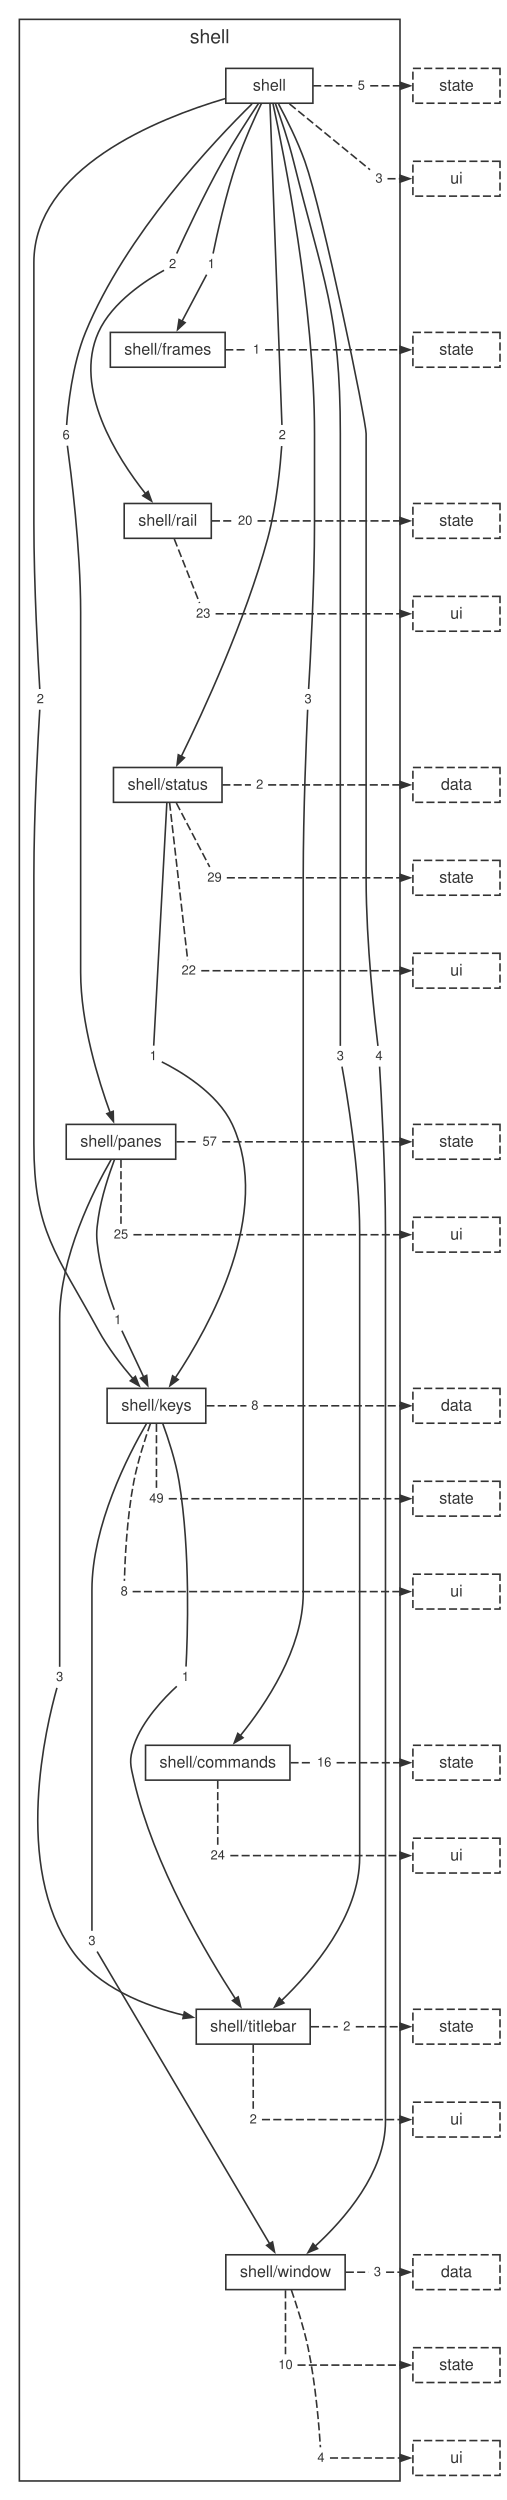
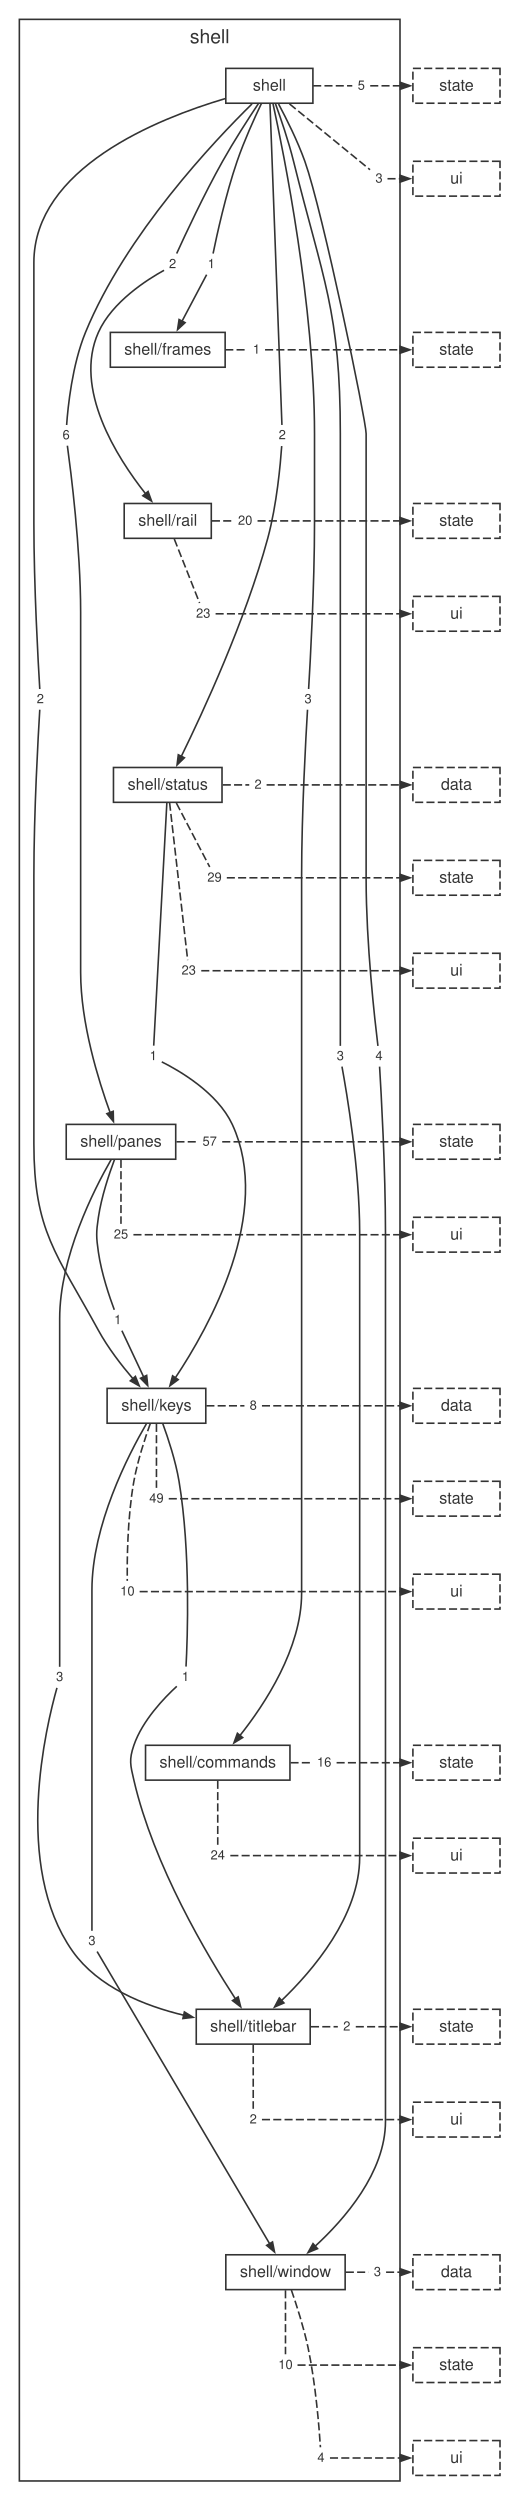
<svg xmlns="http://www.w3.org/2000/svg" width="314pt" height="1550pt" viewBox="0.00 0.00 314.00 1550.00">
  <style>svg { color: #333333; } @media (prefers-color-scheme: dark) { svg { color: #cccccc; background: #1e1e1e; } }</style>
  <g id="graph0" class="graph" transform="scale(1 1) rotate(0) translate(4 1546.2)">
    <g id="clust1" class="cluster">
      <polygon fill="none" stroke="currentColor" points="8,-8 8,-1534.2 244,-1534.2 244,-8 8,-8" />
      <text fill="currentColor" xml:space="preserve" text-anchor="middle" x="126" y="-1519.4" font-family="Helvetica,Arial,sans-serif" font-size="12.00">shell</text>
    </g>
    <g id="node1" class="node">
      <polygon fill="none" stroke="currentColor" points="190,-1503.8 136,-1503.8 136,-1482.2 190,-1482.2 190,-1503.8" />
      <text fill="currentColor" xml:space="preserve" text-anchor="middle" x="163" y="-1490" font-family="Helvetica,Arial,sans-serif" font-size="10.00">shell</text>
    </g>
    <g id="node2" class="node">
      <polygon fill="none" stroke="currentColor" points="135.59,-1340.12 64.41,-1340.12 64.41,-1318.52 135.59,-1318.52 135.59,-1340.12" />
      <text fill="currentColor" xml:space="preserve" text-anchor="middle" x="100" y="-1326.32" font-family="Helvetica,Arial,sans-serif" font-size="10.00">shell/frames</text>
    </g>
    <g id="node10" class="node">
      <polygon fill="none" stroke="none" points="192.1,-1118.84 181.9,-1118.84 181.9,-1106.36 192.1,-1106.36 192.1,-1118.84" />
      <text fill="currentColor" xml:space="preserve" text-anchor="middle" x="187" y="-1110.2" font-family="Helvetica,Arial,sans-serif" font-size="8.00">3</text>
    </g>
    <g id="edge9" class="edge">
      <path fill="none" stroke="currentColor" d="M165.29,-1481.78C171.98,-1451.03 191,-1356.6 191,-1277.28 191,-1277.28 191,-1277.28 191,-1222.24 191,-1182.6 188.31,-1134.89 187.34,-1119.02" />
    </g>
    <g id="node11" class="node">
      <polygon fill="none" stroke="none" points="132.1,-1388.6 121.9,-1388.6 121.9,-1376.12 132.1,-1376.12 132.1,-1388.6" />
      <text fill="currentColor" xml:space="preserve" text-anchor="middle" x="127" y="-1379.96" font-family="Helvetica,Arial,sans-serif" font-size="8.00">1</text>
    </g>
    <g id="edge11" class="edge">
      <path fill="none" stroke="currentColor" d="M158.07,-1482C153.69,-1472.85 147.34,-1458.84 143,-1446.2 135.91,-1425.54 130.38,-1400.11 128.11,-1389" />
    </g>
    <g id="node12" class="node">
      <polygon fill="none" stroke="none" points="26.1,-1118.84 15.9,-1118.84 15.9,-1106.36 26.1,-1106.36 26.1,-1118.84" />
      <text fill="currentColor" xml:space="preserve" text-anchor="middle" x="21" y="-1110.2" font-family="Helvetica,Arial,sans-serif" font-size="8.00">2</text>
    </g>
    <g id="edge13" class="edge">
      <path fill="none" stroke="currentColor" d="M135.54,-1485.05C93.25,-1472.52 17,-1441.81 17,-1383.36 17,-1383.36 17,-1383.36 17,-1222.24 17,-1182.6 19.69,-1134.89 20.66,-1119.02" />
    </g>
    <g id="node13" class="node">
      <polygon fill="none" stroke="none" points="42.1,-1282.52 31.9,-1282.52 31.9,-1270.04 42.1,-1270.04 42.1,-1282.52" />
      <text fill="currentColor" xml:space="preserve" text-anchor="middle" x="37" y="-1273.88" font-family="Helvetica,Arial,sans-serif" font-size="8.00">6</text>
    </g>
    <g id="edge15" class="edge">
      <path fill="none" stroke="currentColor" d="M152.26,-1481.79C128.97,-1458.93 73.9,-1400.82 49,-1340.12 40.74,-1319.98 38.09,-1293.84 37.31,-1282.7" />
    </g>
    <g id="node14" class="node">
      <polygon fill="none" stroke="none" points="108.1,-1388.6 97.9,-1388.6 97.9,-1376.12 108.1,-1376.12 108.1,-1388.6" />
      <text fill="currentColor" xml:space="preserve" text-anchor="middle" x="103" y="-1379.96" font-family="Helvetica,Arial,sans-serif" font-size="8.00">2</text>
    </g>
    <g id="edge17" class="edge">
      <path fill="none" stroke="currentColor" d="M156.24,-1482C150.15,-1472.85 141.09,-1458.84 134,-1446.2 122.45,-1425.62 110.6,-1400.14 105.54,-1389.01" />
    </g>
    <g id="node15" class="node">
      <polygon fill="none" stroke="none" points="176.1,-1282.52 165.9,-1282.52 165.9,-1270.04 176.1,-1270.04 176.1,-1282.52" />
      <text fill="currentColor" xml:space="preserve" text-anchor="middle" x="171" y="-1273.88" font-family="Helvetica,Arial,sans-serif" font-size="8.00">2</text>
    </g>
    <g id="edge19" class="edge">
      <path fill="none" stroke="currentColor" d="M163.38,-1481.93C164.78,-1444.12 169.73,-1311.33 170.8,-1282.73" />
    </g>
    <g id="node16" class="node">
      <polygon fill="none" stroke="none" points="212.1,-897.56 201.9,-897.56 201.9,-885.08 212.1,-885.08 212.1,-897.56" />
      <text fill="currentColor" xml:space="preserve" text-anchor="middle" x="207" y="-888.92" font-family="Helvetica,Arial,sans-serif" font-size="8.00">3</text>
    </g>
    <g id="edge21" class="edge">
      <path fill="none" stroke="currentColor" d="M166.77,-1481.94C170.1,-1472.74 174.9,-1458.71 178,-1446.2 196.35,-1372.27 207,-1353.45 207,-1277.28 207,-1277.28 207,-1277.28 207,-1000.96 207,-961.35 207,-913.62 207,-897.75" />
    </g>
    <g id="node17" class="node">
      <polygon fill="none" stroke="none" points="236.1,-897.56 225.9,-897.56 225.9,-885.08 236.1,-885.08 236.1,-897.56" />
      <text fill="currentColor" xml:space="preserve" text-anchor="middle" x="231" y="-888.92" font-family="Helvetica,Arial,sans-serif" font-size="8.00">4</text>
    </g>
    <g id="edge23" class="edge">
      <path fill="none" stroke="currentColor" d="M168.71,-1481.72C173.58,-1472.61 180.49,-1458.83 185,-1446.2 196.07,-1415.2 223,-1285.58 223,-1277.28 223,-1277.28 223,-1277.28 223,-1000.96 223,-961.24 228.38,-913.58 230.32,-897.74" />
    </g>
    <g id="node18" class="node">
      <polygon fill="none" stroke="none" points="225.1,-1499.24 214.9,-1499.24 214.9,-1486.76 225.1,-1486.76 225.1,-1499.24" />
      <text fill="currentColor" xml:space="preserve" text-anchor="middle" x="220" y="-1490.6" font-family="Helvetica,Arial,sans-serif" font-size="8.00">5</text>
    </g>
    <g id="edge25" class="edge">
      <path fill="none" stroke="currentColor" stroke-dasharray="5,2" d="M190.16,-1493C198.24,-1493 206.33,-1493 214.41,-1493" />
    </g>
    <g id="node19" class="node">
      <polygon fill="none" stroke="none" points="236.1,-1441.64 225.9,-1441.64 225.9,-1429.16 236.1,-1429.16 236.1,-1441.64" />
      <text fill="currentColor" xml:space="preserve" text-anchor="middle" x="231" y="-1433" font-family="Helvetica,Arial,sans-serif" font-size="8.00">3</text>
    </g>
    <g id="edge27" class="edge">
      <path fill="none" stroke="currentColor" stroke-dasharray="5,2" d="M175.47,-1481.8C190.35,-1469.64 214.57,-1449.84 225.42,-1440.96" />
    </g>
    <g id="node3" class="node">
      <polygon fill="none" stroke="currentColor" points="127,-1234.04 73,-1234.04 73,-1212.44 127,-1212.44 127,-1234.04" />
      <text fill="currentColor" xml:space="preserve" text-anchor="middle" x="100" y="-1220.24" font-family="Helvetica,Arial,sans-serif" font-size="10.00">shell/rail</text>
    </g>
    <g id="node20" class="node">
      <polygon fill="none" stroke="none" points="160.1,-1335.56 149.9,-1335.56 149.9,-1323.08 160.1,-1323.08 160.1,-1335.56" />
      <text fill="currentColor" xml:space="preserve" text-anchor="middle" x="155" y="-1326.92" font-family="Helvetica,Arial,sans-serif" font-size="8.00">1</text>
    </g>
    <g id="edge29" class="edge">
      <path fill="none" stroke="currentColor" stroke-dasharray="5,2" d="M135.66,-1329.32C140.3,-1329.32 144.93,-1329.32 149.56,-1329.32" />
    </g>
    <g id="node4" class="node">
      <polygon fill="none" stroke="currentColor" points="133.65,-1070.36 66.35,-1070.36 66.35,-1048.76 133.65,-1048.76 133.65,-1070.36" />
      <text fill="currentColor" xml:space="preserve" text-anchor="middle" x="100" y="-1056.56" font-family="Helvetica,Arial,sans-serif" font-size="10.00">shell/status</text>
    </g>
    <g id="node21" class="node">
      <polygon fill="none" stroke="none" points="155.33,-1229.48 140.67,-1229.48 140.67,-1217 155.33,-1217 155.33,-1229.48" />
      <text fill="currentColor" xml:space="preserve" text-anchor="middle" x="148" y="-1220.84" font-family="Helvetica,Arial,sans-serif" font-size="8.00">20</text>
    </g>
    <g id="edge31" class="edge">
      <path fill="none" stroke="currentColor" stroke-dasharray="5,2" d="M127.38,-1223.24C131.67,-1223.24 135.97,-1223.24 140.27,-1223.24" />
    </g>
    <g id="node22" class="node">
      <polygon fill="none" stroke="none" points="129.33,-1171.88 114.67,-1171.88 114.67,-1159.4 129.33,-1159.4 129.33,-1171.88" />
      <text fill="currentColor" xml:space="preserve" text-anchor="middle" x="122" y="-1163.24" font-family="Helvetica,Arial,sans-serif" font-size="8.00">23</text>
    </g>
    <g id="edge33" class="edge">
      <path fill="none" stroke="currentColor" stroke-dasharray="5,2" d="M104.04,-1212.04C108.65,-1200.38 116.04,-1181.7 119.74,-1172.35" />
    </g>
    <g id="node5" class="node">
      <polygon fill="none" stroke="currentColor" points="104.94,-849.08 37.06,-849.08 37.06,-827.48 104.94,-827.48 104.94,-849.08" />
      <text fill="currentColor" xml:space="preserve" text-anchor="middle" x="71" y="-835.28" font-family="Helvetica,Arial,sans-serif" font-size="10.00">shell/panes</text>
    </g>
    <g id="node23" class="node">
      <polygon fill="none" stroke="none" points="96.1,-897.56 85.9,-897.56 85.9,-885.08 96.1,-885.08 96.1,-897.56" />
      <text fill="currentColor" xml:space="preserve" text-anchor="middle" x="91" y="-888.92" font-family="Helvetica,Arial,sans-serif" font-size="8.00">1</text>
    </g>
    <g id="edge35" class="edge">
      <path fill="none" stroke="currentColor" d="M99.46,-1048.66C97.78,-1017.48 92.61,-921.99 91.3,-897.89" />
    </g>
    <g id="node24" class="node">
-       <polygon fill="none" stroke="none" points="162.1,-1065.8 151.9,-1065.8 151.9,-1053.32 162.1,-1053.32 162.1,-1065.8" />
-       <text fill="currentColor" xml:space="preserve" text-anchor="middle" x="157" y="-1057.16" font-family="Helvetica,Arial,sans-serif" font-size="8.00">2</text>
+       <polygon fill="none" stroke="none" points="161.1,-1065.8 150.9,-1065.8 150.9,-1053.32 161.1,-1053.32 161.1,-1065.8" />
+       <text fill="currentColor" xml:space="preserve" text-anchor="middle" x="156" y="-1057.16" font-family="Helvetica,Arial,sans-serif" font-size="8.00">2</text>
    </g>
    <g id="edge37" class="edge">
-       <path fill="none" stroke="currentColor" stroke-dasharray="5,2" d="M133.84,-1059.56C139.75,-1059.56 145.66,-1059.56 151.57,-1059.56" />
+       <path fill="none" stroke="currentColor" stroke-dasharray="5,2" d="M134.12,-1059.56C139.59,-1059.56 145.06,-1059.56 150.53,-1059.56" />
    </g>
    <g id="node25" class="node">
      <polygon fill="none" stroke="none" points="136.33,-1008.2 121.67,-1008.2 121.67,-995.72 136.33,-995.72 136.33,-1008.2" />
      <text fill="currentColor" xml:space="preserve" text-anchor="middle" x="129" y="-999.56" font-family="Helvetica,Arial,sans-serif" font-size="8.00">29</text>
    </g>
    <g id="edge39" class="edge">
      <path fill="none" stroke="currentColor" stroke-dasharray="5,2" d="M105.32,-1048.36C111.4,-1036.7 121.15,-1018.02 126.02,-1008.67" />
    </g>
    <g id="node26" class="node">
      <polygon fill="none" stroke="none" points="120.33,-950.6 105.67,-950.6 105.67,-938.12 120.33,-938.12 120.33,-950.6" />
-       <text fill="currentColor" xml:space="preserve" text-anchor="middle" x="113" y="-941.96" font-family="Helvetica,Arial,sans-serif" font-size="8.00">22</text>
+       <text fill="currentColor" xml:space="preserve" text-anchor="middle" x="113" y="-941.96" font-family="Helvetica,Arial,sans-serif" font-size="8.00">23</text>
    </g>
    <g id="edge41" class="edge">
      <path fill="none" stroke="currentColor" stroke-dasharray="5,2" d="M101.15,-1048.51C103.81,-1025.36 110.3,-968.83 112.36,-950.91" />
    </g>
    <g id="node6" class="node">
      <polygon fill="none" stroke="currentColor" points="123.59,-685.4 62.41,-685.4 62.41,-663.8 123.59,-663.8 123.59,-685.4" />
      <text fill="currentColor" xml:space="preserve" text-anchor="middle" x="93" y="-671.6" font-family="Helvetica,Arial,sans-serif" font-size="10.00">shell/keys</text>
    </g>
    <g id="node27" class="node">
      <polygon fill="none" stroke="none" points="74.1,-733.88 63.9,-733.88 63.9,-721.4 74.1,-721.4 74.1,-733.88" />
      <text fill="currentColor" xml:space="preserve" text-anchor="middle" x="69" y="-725.24" font-family="Helvetica,Arial,sans-serif" font-size="8.00">1</text>
    </g>
    <g id="edge43" class="edge">
      <path fill="none" stroke="currentColor" d="M67,-827.29C63.57,-818.15 58.89,-804.14 57,-791.48 55.58,-781.99 55.65,-779.38 57,-769.88 58.87,-756.74 63.94,-741.93 66.86,-734.13" />
    </g>
    <g id="node28" class="node">
      <polygon fill="none" stroke="none" points="38.1,-512.6 27.9,-512.6 27.9,-500.12 38.1,-500.12 38.1,-512.6" />
      <text fill="currentColor" xml:space="preserve" text-anchor="middle" x="33" y="-503.96" font-family="Helvetica,Arial,sans-serif" font-size="8.00">3</text>
    </g>
    <g id="edge45" class="edge">
      <path fill="none" stroke="currentColor" d="M64.89,-827.21C54.15,-808.5 33,-766.8 33,-728.64 33,-728.64 33,-728.64 33,-616 33,-576.39 33,-528.66 33,-512.79" />
    </g>
    <g id="node29" class="node">
      <polygon fill="none" stroke="none" points="133.33,-844.52 118.67,-844.52 118.67,-832.04 133.33,-832.04 133.33,-844.52" />
      <text fill="currentColor" xml:space="preserve" text-anchor="middle" x="126" y="-835.88" font-family="Helvetica,Arial,sans-serif" font-size="8.00">57</text>
    </g>
    <g id="edge47" class="edge">
      <path fill="none" stroke="currentColor" stroke-dasharray="5,2" d="M105.38,-838.28C109.67,-838.28 113.97,-838.28 118.27,-838.28" />
    </g>
    <g id="node30" class="node">
      <polygon fill="none" stroke="none" points="78.33,-786.92 63.67,-786.92 63.67,-774.44 78.33,-774.44 78.33,-786.92" />
      <text fill="currentColor" xml:space="preserve" text-anchor="middle" x="71" y="-778.28" font-family="Helvetica,Arial,sans-serif" font-size="8.00">25</text>
    </g>
    <g id="edge49" class="edge">
      <path fill="none" stroke="currentColor" stroke-dasharray="5,2" d="M71,-827.08C71,-815.42 71,-796.74 71,-787.39" />
    </g>
    <g id="node7" class="node">
      <polygon fill="none" stroke="currentColor" points="175.77,-464.12 86.23,-464.12 86.23,-442.52 175.77,-442.52 175.77,-464.12" />
      <text fill="currentColor" xml:space="preserve" text-anchor="middle" x="131" y="-450.32" font-family="Helvetica,Arial,sans-serif" font-size="10.00">shell/commands</text>
    </g>
    <g id="node31" class="node">
      <polygon fill="none" stroke="none" points="116.1,-512.6 105.9,-512.6 105.9,-500.12 116.1,-500.12 116.1,-512.6" />
      <text fill="currentColor" xml:space="preserve" text-anchor="middle" x="111" y="-503.96" font-family="Helvetica,Arial,sans-serif" font-size="8.00">1</text>
    </g>
    <g id="edge51" class="edge">
      <path fill="none" stroke="currentColor" d="M96.9,-663.6C100.26,-654.44 104.9,-640.43 107,-627.8 114.28,-584.05 112.25,-530.16 111.33,-512.93" />
    </g>
    <g id="node32" class="node">
      <polygon fill="none" stroke="none" points="58.1,-348.92 47.9,-348.92 47.9,-336.44 58.1,-336.44 58.1,-348.92" />
      <text fill="currentColor" xml:space="preserve" text-anchor="middle" x="53" y="-340.28" font-family="Helvetica,Arial,sans-serif" font-size="8.00">3</text>
    </g>
    <g id="edge53" class="edge">
      <path fill="none" stroke="currentColor" d="M86.75,-663.42C75.5,-644.08 53,-600.42 53,-560.4 53,-560.4 53,-560.4 53,-452.32 53,-412.71 53,-364.98 53,-349.11" />
    </g>
    <g id="node33" class="node">
-       <polygon fill="none" stroke="none" points="159.1,-680.84 148.9,-680.84 148.9,-668.36 159.1,-668.36 159.1,-680.84" />
-       <text fill="currentColor" xml:space="preserve" text-anchor="middle" x="154" y="-672.2" font-family="Helvetica,Arial,sans-serif" font-size="8.00">8</text>
+       <polygon fill="none" stroke="none" points="158.1,-680.84 147.9,-680.84 147.9,-668.36 158.1,-668.36 158.1,-680.84" />
+       <text fill="currentColor" xml:space="preserve" text-anchor="middle" x="153" y="-672.2" font-family="Helvetica,Arial,sans-serif" font-size="8.00">8</text>
    </g>
    <g id="edge55" class="edge">
-       <path fill="none" stroke="currentColor" stroke-dasharray="5,2" d="M123.98,-674.6C132.26,-674.6 140.55,-674.6 148.84,-674.6" />
+       <path fill="none" stroke="currentColor" stroke-dasharray="5,2" d="M123.94,-674.6C131.81,-674.6 139.68,-674.6 147.55,-674.6" />
    </g>
    <g id="node34" class="node">
      <polygon fill="none" stroke="none" points="100.33,-623.24 85.67,-623.24 85.67,-610.76 100.33,-610.76 100.33,-623.24" />
      <text fill="currentColor" xml:space="preserve" text-anchor="middle" x="93" y="-614.6" font-family="Helvetica,Arial,sans-serif" font-size="8.00">49</text>
    </g>
    <g id="edge57" class="edge">
      <path fill="none" stroke="currentColor" stroke-dasharray="5,2" d="M93,-663.4C93,-651.74 93,-633.06 93,-623.71" />
    </g>
    <g id="node35" class="node">
-       <polygon fill="none" stroke="none" points="78.1,-565.64 67.9,-565.64 67.9,-553.16 78.1,-553.16 78.1,-565.64" />
-       <text fill="currentColor" xml:space="preserve" text-anchor="middle" x="73" y="-557" font-family="Helvetica,Arial,sans-serif" font-size="8.00">8</text>
+       <polygon fill="none" stroke="none" points="82.33,-565.64 67.67,-565.64 67.67,-553.16 82.33,-553.16 82.33,-565.64" />
+       <text fill="currentColor" xml:space="preserve" text-anchor="middle" x="75" y="-557" font-family="Helvetica,Arial,sans-serif" font-size="8.00">10</text>
    </g>
    <g id="edge59" class="edge">
-       <path fill="none" stroke="currentColor" stroke-dasharray="5,2" d="M89.27,-663.57C86.02,-654.39 81.45,-640.37 79,-627.8 74.59,-605.2 73.42,-577.7 73.11,-566.05" />
+       <path fill="none" stroke="currentColor" stroke-dasharray="5,2" d="M89.18,-663.58C85.87,-654.42 81.27,-640.4 79,-627.8 74.93,-605.19 74.75,-577.69 74.89,-566.05" />
    </g>
    <g id="node8" class="node">
      <polygon fill="none" stroke="currentColor" points="188.32,-300.44 117.68,-300.44 117.68,-278.84 188.32,-278.84 188.32,-300.44" />
      <text fill="currentColor" xml:space="preserve" text-anchor="middle" x="153" y="-286.64" font-family="Helvetica,Arial,sans-serif" font-size="10.00">shell/titlebar</text>
    </g>
    <g id="node36" class="node">
      <polygon fill="none" stroke="none" points="204.33,-459.56 189.67,-459.56 189.67,-447.08 204.33,-447.08 204.33,-459.56" />
      <text fill="currentColor" xml:space="preserve" text-anchor="middle" x="197" y="-450.92" font-family="Helvetica,Arial,sans-serif" font-size="8.00">16</text>
    </g>
    <g id="edge61" class="edge">
      <path fill="none" stroke="currentColor" stroke-dasharray="5,2" d="M176.12,-453.32C180.58,-453.32 185.04,-453.32 189.5,-453.32" />
    </g>
    <g id="node37" class="node">
      <polygon fill="none" stroke="none" points="138.33,-401.96 123.67,-401.96 123.67,-389.48 138.33,-389.48 138.33,-401.96" />
      <text fill="currentColor" xml:space="preserve" text-anchor="middle" x="131" y="-393.32" font-family="Helvetica,Arial,sans-serif" font-size="8.00">24</text>
    </g>
    <g id="edge63" class="edge">
      <path fill="none" stroke="currentColor" stroke-dasharray="5,2" d="M131,-442.12C131,-430.46 131,-411.78 131,-402.43" />
    </g>
    <g id="node9" class="node">
      <polygon fill="none" stroke="currentColor" points="209.99,-148.24 136.01,-148.24 136.01,-126.64 209.99,-126.64 209.99,-148.24" />
      <text fill="currentColor" xml:space="preserve" text-anchor="middle" x="173" y="-134.44" font-family="Helvetica,Arial,sans-serif" font-size="10.00">shell/window</text>
    </g>
    <g id="node38" class="node">
      <polygon fill="none" stroke="none" points="216.1,-295.88 205.9,-295.88 205.9,-283.4 216.1,-283.4 216.1,-295.88" />
      <text fill="currentColor" xml:space="preserve" text-anchor="middle" x="211" y="-287.24" font-family="Helvetica,Arial,sans-serif" font-size="8.00">2</text>
    </g>
    <g id="edge65" class="edge">
      <path fill="none" stroke="currentColor" stroke-dasharray="5,2" d="M188.8,-289.64C194.35,-289.64 199.9,-289.64 205.45,-289.64" />
    </g>
    <g id="node39" class="node">
      <polygon fill="none" stroke="none" points="158.1,-238.28 147.9,-238.28 147.9,-225.8 158.1,-225.8 158.1,-238.28" />
      <text fill="currentColor" xml:space="preserve" text-anchor="middle" x="153" y="-229.64" font-family="Helvetica,Arial,sans-serif" font-size="8.00">2</text>
    </g>
    <g id="edge67" class="edge">
      <path fill="none" stroke="currentColor" stroke-dasharray="5,2" d="M153,-278.44C153,-266.78 153,-248.1 153,-238.75" />
    </g>
    <g id="node40" class="node">
      <polygon fill="none" stroke="none" points="235.1,-143.68 224.9,-143.68 224.9,-131.2 235.1,-131.2 235.1,-143.68" />
      <text fill="currentColor" xml:space="preserve" text-anchor="middle" x="230" y="-135.04" font-family="Helvetica,Arial,sans-serif" font-size="8.00">3</text>
    </g>
    <g id="edge69" class="edge">
      <path fill="none" stroke="currentColor" stroke-dasharray="5,2" d="M210.41,-137.44C215.1,-137.44 219.79,-137.44 224.49,-137.44" />
    </g>
    <g id="node41" class="node">
      <polygon fill="none" stroke="none" points="180.33,-86.08 165.67,-86.08 165.67,-73.6 180.33,-73.6 180.33,-86.08" />
      <text fill="currentColor" xml:space="preserve" text-anchor="middle" x="173" y="-77.44" font-family="Helvetica,Arial,sans-serif" font-size="8.00">10</text>
    </g>
    <g id="edge71" class="edge">
      <path fill="none" stroke="currentColor" stroke-dasharray="5,2" d="M173,-126.24C173,-114.58 173,-95.9 173,-86.55" />
    </g>
    <g id="node42" class="node">
      <polygon fill="none" stroke="none" points="200.1,-28.48 189.9,-28.48 189.9,-16 200.1,-16 200.1,-28.48" />
      <text fill="currentColor" xml:space="preserve" text-anchor="middle" x="195" y="-19.84" font-family="Helvetica,Arial,sans-serif" font-size="8.00">4</text>
    </g>
    <g id="edge73" class="edge">
      <path fill="none" stroke="currentColor" stroke-dasharray="5,2" d="M176.64,-126.39C179.83,-117.2 184.36,-103.17 187,-90.64 191.76,-68.04 193.92,-40.54 194.67,-28.89" />
    </g>
    <g id="edge10" class="edge">
-       <path fill="none" stroke="currentColor" d="M186.74,-1106.18C186.02,-1090.3 184,-1042.58 184,-1002.96 184,-1002.96 184,-1002.96 184,-558.4 184,-524 160.73,-489.49 145.02,-470.12" />
-       <polygon fill="currentColor" stroke="currentColor" points="146.66,-468.8 141.2,-465.54 143.44,-471.49 146.66,-468.8" />
+       <path fill="none" stroke="currentColor" d="M186.66,-1106.18C185.69,-1090.31 183,-1042.6 183,-1002.96 183,-1002.96 183,-1002.96 183,-558.4 183,-524.13 160.17,-489.58 144.76,-470.16" />
+       <polygon fill="currentColor" stroke="currentColor" points="146.44,-468.9 141.02,-465.58 143.19,-471.56 146.44,-468.9" />
    </g>
    <g id="edge12" class="edge">
      <path fill="none" stroke="currentColor" d="M124.11,-1375.9C120.49,-1369.04 114.1,-1356.98 108.81,-1346.98" />
      <polygon fill="currentColor" stroke="currentColor" points="110.74,-1346.14 106.08,-1341.82 107.03,-1348.1 110.74,-1346.14" />
    </g>
    <g id="edge14" class="edge">
      <path fill="none" stroke="currentColor" d="M20.66,-1106.18C19.69,-1090.31 17,-1042.6 17,-1002.96 17,-1002.96 17,-1002.96 17,-837.28 17,-782.8 30.91,-769.23 57,-721.4 62.9,-710.58 71.34,-699.68 78.57,-691.23" />
      <polygon fill="currentColor" stroke="currentColor" points="79.95,-692.84 82.33,-686.94 76.8,-690.07 79.95,-692.84" />
    </g>
    <g id="edge16" class="edge">
      <path fill="none" stroke="currentColor" d="M37.77,-1269.87C39.94,-1254.03 46,-1206.38 46,-1166.64 46,-1166.64 46,-1166.64 46,-943.36 46,-911.91 56.92,-876.56 64.33,-856.21" />
      <polygon fill="currentColor" stroke="currentColor" points="66.2,-857.2 66.34,-850.84 62.27,-855.72 66.2,-857.2" />
    </g>
    <g id="edge18" class="edge">
      <path fill="none" stroke="currentColor" d="M97.71,-1378.62C87.53,-1373.01 65.48,-1359.12 57,-1340.12 41.41,-1305.2 68.37,-1262.73 86.19,-1240.15" />
      <polygon fill="currentColor" stroke="currentColor" points="87.81,-1241.49 89.98,-1235.51 84.56,-1238.83 87.81,-1241.49" />
    </g>
    <g id="edge20" class="edge">
      <path fill="none" stroke="currentColor" d="M170.66,-1269.64C169.88,-1258.52 167.6,-1233.07 162,-1212.44 148.17,-1161.47 121.85,-1104.65 108.38,-1077.2" />
      <polygon fill="currentColor" stroke="currentColor" points="110.32,-1076.37 105.77,-1071.93 106.55,-1078.24 110.32,-1076.37" />
    </g>
    <g id="edge22" class="edge">
      <path fill="none" stroke="currentColor" d="M208.02,-884.92C210.93,-869.11 219,-821.53 219,-781.68 219,-781.68 219,-781.68 219,-394.72 219,-358.34 189.89,-324.38 170.34,-305.67" />
      <polygon fill="currentColor" stroke="currentColor" points="172.04,-304.38 166.21,-301.83 169.18,-307.46 172.04,-304.38" />
    </g>
    <g id="edge24" class="edge">
      <path fill="none" stroke="currentColor" d="M231.34,-884.9C232.31,-869.03 235,-821.32 235,-781.68 235,-781.68 235,-781.68 235,-231.04 235,-199.3 209.55,-170.22 191.26,-153.42" />
      <polygon fill="currentColor" stroke="currentColor" points="192.86,-152.03 186.98,-149.62 190.07,-155.17 192.86,-152.03" />
    </g>
    <g id="node43" class="node">
      <polygon fill="none" stroke="currentColor" stroke-dasharray="5,2" points="306,-1503.8 252,-1503.8 252,-1482.2 306,-1482.2 306,-1503.8" />
      <text fill="currentColor" xml:space="preserve" text-anchor="middle" x="279" y="-1490" font-family="Helvetica,Arial,sans-serif" font-size="10.00">state</text>
    </g>
    <g id="edge26" class="edge">
      <path fill="none" stroke="currentColor" stroke-dasharray="5,2" d="M225.53,-1493C231.84,-1493 238.14,-1493 244.45,-1493" />
      <polygon fill="currentColor" stroke="currentColor" points="244.33,-1495.1 250.33,-1493 244.33,-1490.9 244.33,-1495.1" />
    </g>
    <g id="node44" class="node">
      <polygon fill="none" stroke="currentColor" stroke-dasharray="5,2" points="306,-1446.2 252,-1446.2 252,-1424.6 306,-1424.6 306,-1446.2" />
      <text fill="currentColor" xml:space="preserve" text-anchor="middle" x="279" y="-1432.4" font-family="Helvetica,Arial,sans-serif" font-size="10.00">ui</text>
    </g>
    <g id="edge28" class="edge">
      <path fill="none" stroke="currentColor" stroke-dasharray="5,2" d="M236.25,-1435.4C238.97,-1435.4 241.69,-1435.4 244.41,-1435.4" />
      <polygon fill="currentColor" stroke="currentColor" points="244.1,-1437.5 250.1,-1435.4 244.1,-1433.3 244.1,-1437.5" />
    </g>
    <g id="node45" class="node">
      <polygon fill="none" stroke="currentColor" stroke-dasharray="5,2" points="306,-1340.12 252,-1340.12 252,-1318.52 306,-1318.52 306,-1340.12" />
      <text fill="currentColor" xml:space="preserve" text-anchor="middle" x="279" y="-1326.32" font-family="Helvetica,Arial,sans-serif" font-size="10.00">state</text>
    </g>
    <g id="edge30" class="edge">
      <path fill="none" stroke="currentColor" stroke-dasharray="5,2" d="M160.33,-1329.32C188.27,-1329.32 216.22,-1329.32 244.16,-1329.32" />
      <polygon fill="currentColor" stroke="currentColor" points="244.14,-1331.42 250.14,-1329.32 244.14,-1327.22 244.14,-1331.42" />
    </g>
    <g id="node46" class="node">
      <polygon fill="none" stroke="currentColor" stroke-dasharray="5,2" points="306,-1234.04 252,-1234.04 252,-1212.44 306,-1212.44 306,-1234.04" />
      <text fill="currentColor" xml:space="preserve" text-anchor="middle" x="279" y="-1220.24" font-family="Helvetica,Arial,sans-serif" font-size="10.00">state</text>
    </g>
    <g id="edge32" class="edge">
      <path fill="none" stroke="currentColor" stroke-dasharray="5,2" d="M155.68,-1223.24C185.13,-1223.24 214.59,-1223.24 244.05,-1223.24" />
      <polygon fill="currentColor" stroke="currentColor" points="244.03,-1225.34 250.03,-1223.24 244.03,-1221.14 244.03,-1225.34" />
    </g>
    <g id="node47" class="node">
      <polygon fill="none" stroke="currentColor" stroke-dasharray="5,2" points="306,-1176.44 252,-1176.44 252,-1154.84 306,-1154.84 306,-1176.44" />
      <text fill="currentColor" xml:space="preserve" text-anchor="middle" x="279" y="-1162.64" font-family="Helvetica,Arial,sans-serif" font-size="10.00">ui</text>
    </g>
    <g id="edge34" class="edge">
      <path fill="none" stroke="currentColor" stroke-dasharray="5,2" d="M129.67,-1165.64C167.92,-1165.64 206.18,-1165.64 244.44,-1165.64" />
      <polygon fill="currentColor" stroke="currentColor" points="244.07,-1167.74 250.07,-1165.64 244.07,-1163.54 244.07,-1167.74" />
    </g>
    <g id="edge36" class="edge">
      <path fill="none" stroke="currentColor" d="M96.3,-887.84C106.97,-882.52 130.8,-868.84 140,-849.08 165.44,-794.41 125.69,-723.42 104.67,-691.9" />
      <polygon fill="currentColor" stroke="currentColor" points="106.47,-690.82 101.36,-687.05 103.01,-693.19 106.47,-690.82" />
    </g>
    <g id="node48" class="node">
      <polygon fill="none" stroke="currentColor" stroke-dasharray="5,2" points="306,-1070.36 252,-1070.36 252,-1048.76 306,-1048.76 306,-1070.36" />
      <text fill="currentColor" xml:space="preserve" text-anchor="middle" x="279" y="-1056.56" font-family="Helvetica,Arial,sans-serif" font-size="10.00">data</text>
    </g>
    <g id="edge38" class="edge">
-       <path fill="none" stroke="currentColor" stroke-dasharray="5,2" d="M162.24,-1059.56C189.6,-1059.56 216.95,-1059.56 244.3,-1059.56" />
-       <polygon fill="currentColor" stroke="currentColor" points="244.12,-1061.66 250.12,-1059.56 244.12,-1057.46 244.12,-1061.66" />
+       <path fill="none" stroke="currentColor" stroke-dasharray="5,2" d="M161.29,-1059.56C189,-1059.56 216.72,-1059.56 244.44,-1059.56" />
+       <polygon fill="currentColor" stroke="currentColor" points="244.36,-1061.66 250.36,-1059.56 244.36,-1057.46 244.36,-1061.66" />
    </g>
    <g id="node49" class="node">
      <polygon fill="none" stroke="currentColor" stroke-dasharray="5,2" points="306,-1012.76 252,-1012.76 252,-991.16 306,-991.16 306,-1012.76" />
      <text fill="currentColor" xml:space="preserve" text-anchor="middle" x="279" y="-998.96" font-family="Helvetica,Arial,sans-serif" font-size="10.00">state</text>
    </g>
    <g id="edge40" class="edge">
      <path fill="none" stroke="currentColor" stroke-dasharray="5,2" d="M136.62,-1001.96C172.6,-1001.96 208.57,-1001.96 244.55,-1001.96" />
      <polygon fill="currentColor" stroke="currentColor" points="244.23,-1004.06 250.23,-1001.96 244.23,-999.86 244.23,-1004.06" />
    </g>
    <g id="node50" class="node">
      <polygon fill="none" stroke="currentColor" stroke-dasharray="5,2" points="306,-955.16 252,-955.16 252,-933.56 306,-933.56 306,-955.16" />
      <text fill="currentColor" xml:space="preserve" text-anchor="middle" x="279" y="-941.36" font-family="Helvetica,Arial,sans-serif" font-size="10.00">ui</text>
    </g>
    <g id="edge42" class="edge">
      <path fill="none" stroke="currentColor" stroke-dasharray="5,2" d="M120.78,-944.36C161.98,-944.36 203.18,-944.36 244.38,-944.36" />
      <polygon fill="currentColor" stroke="currentColor" points="244.29,-946.46 250.29,-944.36 244.29,-942.26 244.29,-946.46" />
    </g>
    <g id="edge44" class="edge">
      <path fill="none" stroke="currentColor" d="M71.57,-721.18C74.76,-714.39 80.36,-702.49 85.03,-692.55" />
      <polygon fill="currentColor" stroke="currentColor" points="86.93,-693.45 87.58,-687.13 83.12,-691.67 86.93,-693.45" />
    </g>
    <g id="edge46" class="edge">
      <path fill="none" stroke="currentColor" d="M31.31,-499.72C24.8,-476.82 3.57,-389.44 41,-336.44 56.83,-314.03 85.66,-302.56 110.1,-296.71" />
      <polygon fill="currentColor" stroke="currentColor" points="110.32,-298.81 115.72,-295.46 109.41,-294.71 110.32,-298.81" />
    </g>
    <g id="node51" class="node">
      <polygon fill="none" stroke="currentColor" stroke-dasharray="5,2" points="306,-849.08 252,-849.08 252,-827.48 306,-827.48 306,-849.08" />
      <text fill="currentColor" xml:space="preserve" text-anchor="middle" x="279" y="-835.28" font-family="Helvetica,Arial,sans-serif" font-size="10.00">state</text>
    </g>
    <g id="edge48" class="edge">
      <path fill="none" stroke="currentColor" stroke-dasharray="5,2" d="M133.77,-838.28C170.64,-838.28 207.52,-838.28 244.39,-838.28" />
      <polygon fill="currentColor" stroke="currentColor" points="244.26,-840.38 250.26,-838.28 244.26,-836.18 244.26,-840.38" />
    </g>
    <g id="node52" class="node">
      <polygon fill="none" stroke="currentColor" stroke-dasharray="5,2" points="306,-791.48 252,-791.48 252,-769.88 306,-769.88 306,-791.48" />
      <text fill="currentColor" xml:space="preserve" text-anchor="middle" x="279" y="-777.68" font-family="Helvetica,Arial,sans-serif" font-size="10.00">ui</text>
    </g>
    <g id="edge50" class="edge">
      <path fill="none" stroke="currentColor" stroke-dasharray="5,2" d="M78.72,-780.68C133.88,-780.68 189.03,-780.68 244.19,-780.68" />
      <polygon fill="currentColor" stroke="currentColor" points="244.1,-782.78 250.1,-780.68 244.1,-778.58 244.1,-782.78" />
    </g>
    <g id="edge52" class="edge">
      <path fill="none" stroke="currentColor" d="M105.61,-500.69C97.96,-493.67 84.29,-479.55 79,-464.12 75.89,-455.04 76.84,-451.87 79,-442.52 91.22,-389.56 124.52,-333.7 141.98,-306.88" />
      <polygon fill="currentColor" stroke="currentColor" points="143.67,-308.13 145.22,-301.97 140.16,-305.82 143.67,-308.13" />
    </g>
    <g id="edge54" class="edge">
      <path fill="none" stroke="currentColor" d="M56.21,-336.24C71.6,-310.18 138.13,-197.51 163.3,-154.87" />
      <polygon fill="currentColor" stroke="currentColor" points="164.96,-156.19 166.2,-149.96 161.34,-154.05 164.96,-156.19" />
    </g>
    <g id="node53" class="node">
      <polygon fill="none" stroke="currentColor" stroke-dasharray="5,2" points="306,-685.4 252,-685.4 252,-663.8 306,-663.8 306,-685.4" />
      <text fill="currentColor" xml:space="preserve" text-anchor="middle" x="279" y="-671.6" font-family="Helvetica,Arial,sans-serif" font-size="10.00">data</text>
    </g>
    <g id="edge56" class="edge">
-       <path fill="none" stroke="currentColor" stroke-dasharray="5,2" d="M159.37,-674.6C187.8,-674.6 216.24,-674.6 244.67,-674.6" />
-       <polygon fill="currentColor" stroke="currentColor" points="244.38,-676.7 250.38,-674.6 244.38,-672.5 244.38,-676.7" />
+       <path fill="none" stroke="currentColor" stroke-dasharray="5,2" d="M158.41,-674.6C187.07,-674.6 215.73,-674.6 244.39,-674.6" />
+       <polygon fill="currentColor" stroke="currentColor" points="244.17,-676.7 250.17,-674.6 244.17,-672.5 244.17,-676.7" />
    </g>
    <g id="node54" class="node">
      <polygon fill="none" stroke="currentColor" stroke-dasharray="5,2" points="306,-627.8 252,-627.8 252,-606.2 306,-606.2 306,-627.8" />
      <text fill="currentColor" xml:space="preserve" text-anchor="middle" x="279" y="-614" font-family="Helvetica,Arial,sans-serif" font-size="10.00">state</text>
    </g>
    <g id="edge58" class="edge">
      <path fill="none" stroke="currentColor" stroke-dasharray="5,2" d="M100.63,-617C148.57,-617 196.51,-617 244.44,-617" />
      <polygon fill="currentColor" stroke="currentColor" points="244.31,-619.1 250.31,-617 244.31,-614.9 244.31,-619.1" />
    </g>
    <g id="node55" class="node">
      <polygon fill="none" stroke="currentColor" stroke-dasharray="5,2" points="306,-570.2 252,-570.2 252,-548.6 306,-548.6 306,-570.2" />
      <text fill="currentColor" xml:space="preserve" text-anchor="middle" x="279" y="-556.4" font-family="Helvetica,Arial,sans-serif" font-size="10.00">ui</text>
    </g>
    <g id="edge60" class="edge">
-       <path fill="none" stroke="currentColor" stroke-dasharray="5,2" d="M78.23,-559.4C133.52,-559.4 188.81,-559.4 244.1,-559.4" />
-       <polygon fill="currentColor" stroke="currentColor" points="244.04,-561.5 250.04,-559.4 244.04,-557.3 244.04,-561.5" />
+       <path fill="none" stroke="currentColor" stroke-dasharray="5,2" d="M82.57,-559.4C136.54,-559.4 190.52,-559.4 244.49,-559.4" />
+       <polygon fill="currentColor" stroke="currentColor" points="244.25,-561.5 250.25,-559.4 244.25,-557.3 244.25,-561.5" />
    </g>
    <g id="node56" class="node">
      <polygon fill="none" stroke="currentColor" stroke-dasharray="5,2" points="306,-464.12 252,-464.12 252,-442.52 306,-442.52 306,-464.12" />
      <text fill="currentColor" xml:space="preserve" text-anchor="middle" x="279" y="-450.32" font-family="Helvetica,Arial,sans-serif" font-size="10.00">state</text>
    </g>
    <g id="edge62" class="edge">
      <path fill="none" stroke="currentColor" stroke-dasharray="5,2" d="M204.69,-453.32C217.91,-453.32 231.14,-453.32 244.37,-453.32" />
      <polygon fill="currentColor" stroke="currentColor" points="244.2,-455.42 250.2,-453.32 244.2,-451.22 244.2,-455.42" />
    </g>
    <g id="node57" class="node">
      <polygon fill="none" stroke="currentColor" stroke-dasharray="5,2" points="306,-406.52 252,-406.52 252,-384.92 306,-384.92 306,-406.52" />
      <text fill="currentColor" xml:space="preserve" text-anchor="middle" x="279" y="-392.72" font-family="Helvetica,Arial,sans-serif" font-size="10.00">ui</text>
    </g>
    <g id="edge64" class="edge">
      <path fill="none" stroke="currentColor" stroke-dasharray="5,2" d="M138.8,-395.72C173.91,-395.72 209.02,-395.72 244.13,-395.72" />
      <polygon fill="currentColor" stroke="currentColor" points="244.1,-397.82 250.1,-395.72 244.1,-393.62 244.1,-397.82" />
    </g>
    <g id="node58" class="node">
      <polygon fill="none" stroke="currentColor" stroke-dasharray="5,2" points="306,-300.44 252,-300.44 252,-278.84 306,-278.84 306,-300.44" />
      <text fill="currentColor" xml:space="preserve" text-anchor="middle" x="279" y="-286.64" font-family="Helvetica,Arial,sans-serif" font-size="10.00">state</text>
    </g>
    <g id="edge66" class="edge">
      <path fill="none" stroke="currentColor" stroke-dasharray="5,2" d="M216.58,-289.64C225.81,-289.64 235.05,-289.64 244.28,-289.64" />
      <polygon fill="currentColor" stroke="currentColor" points="244.18,-291.74 250.18,-289.64 244.18,-287.54 244.18,-291.74" />
    </g>
    <g id="node59" class="node">
      <polygon fill="none" stroke="currentColor" stroke-dasharray="5,2" points="306,-242.84 252,-242.84 252,-221.24 306,-221.24 306,-242.84" />
      <text fill="currentColor" xml:space="preserve" text-anchor="middle" x="279" y="-229.04" font-family="Helvetica,Arial,sans-serif" font-size="10.00">ui</text>
    </g>
    <g id="edge68" class="edge">
      <path fill="none" stroke="currentColor" stroke-dasharray="5,2" d="M158.41,-232.04C187.07,-232.04 215.73,-232.04 244.39,-232.04" />
      <polygon fill="currentColor" stroke="currentColor" points="244.17,-234.14 250.17,-232.04 244.17,-229.94 244.17,-234.14" />
    </g>
    <g id="node60" class="node">
      <polygon fill="none" stroke="currentColor" stroke-dasharray="5,2" points="306,-148.24 252,-148.24 252,-126.64 306,-126.64 306,-148.24" />
      <text fill="currentColor" xml:space="preserve" text-anchor="middle" x="279" y="-134.44" font-family="Helvetica,Arial,sans-serif" font-size="10.00">data</text>
    </g>
    <g id="edge70" class="edge">
      <path fill="none" stroke="currentColor" stroke-dasharray="5,2" d="M235.36,-137.44C238.34,-137.44 241.33,-137.44 244.31,-137.44" />
      <polygon fill="currentColor" stroke="currentColor" points="244.21,-139.54 250.21,-137.44 244.21,-135.34 244.21,-139.54" />
    </g>
    <g id="node61" class="node">
      <polygon fill="none" stroke="currentColor" stroke-dasharray="5,2" points="306,-90.64 252,-90.64 252,-69.04 306,-69.04 306,-90.64" />
      <text fill="currentColor" xml:space="preserve" text-anchor="middle" x="279" y="-76.84" font-family="Helvetica,Arial,sans-serif" font-size="10.00">state</text>
    </g>
    <g id="edge72" class="edge">
      <path fill="none" stroke="currentColor" stroke-dasharray="5,2" d="M180.45,-79.84C201.69,-79.84 222.92,-79.84 244.16,-79.84" />
      <polygon fill="currentColor" stroke="currentColor" points="244.16,-81.94 250.16,-79.84 244.16,-77.74 244.16,-81.94" />
    </g>
    <g id="node62" class="node">
      <polygon fill="none" stroke="currentColor" stroke-dasharray="5,2" points="306,-33.04 252,-33.04 252,-11.44 306,-11.44 306,-33.04" />
      <text fill="currentColor" xml:space="preserve" text-anchor="middle" x="279" y="-19.24" font-family="Helvetica,Arial,sans-serif" font-size="10.00">ui</text>
    </g>
    <g id="edge74" class="edge">
      <path fill="none" stroke="currentColor" stroke-dasharray="5,2" d="M200.58,-22.24C215.23,-22.24 229.89,-22.24 244.54,-22.24" />
      <polygon fill="currentColor" stroke="currentColor" points="244.22,-24.34 250.22,-22.24 244.22,-20.14 244.22,-24.34" />
    </g>
  </g>
</svg>
